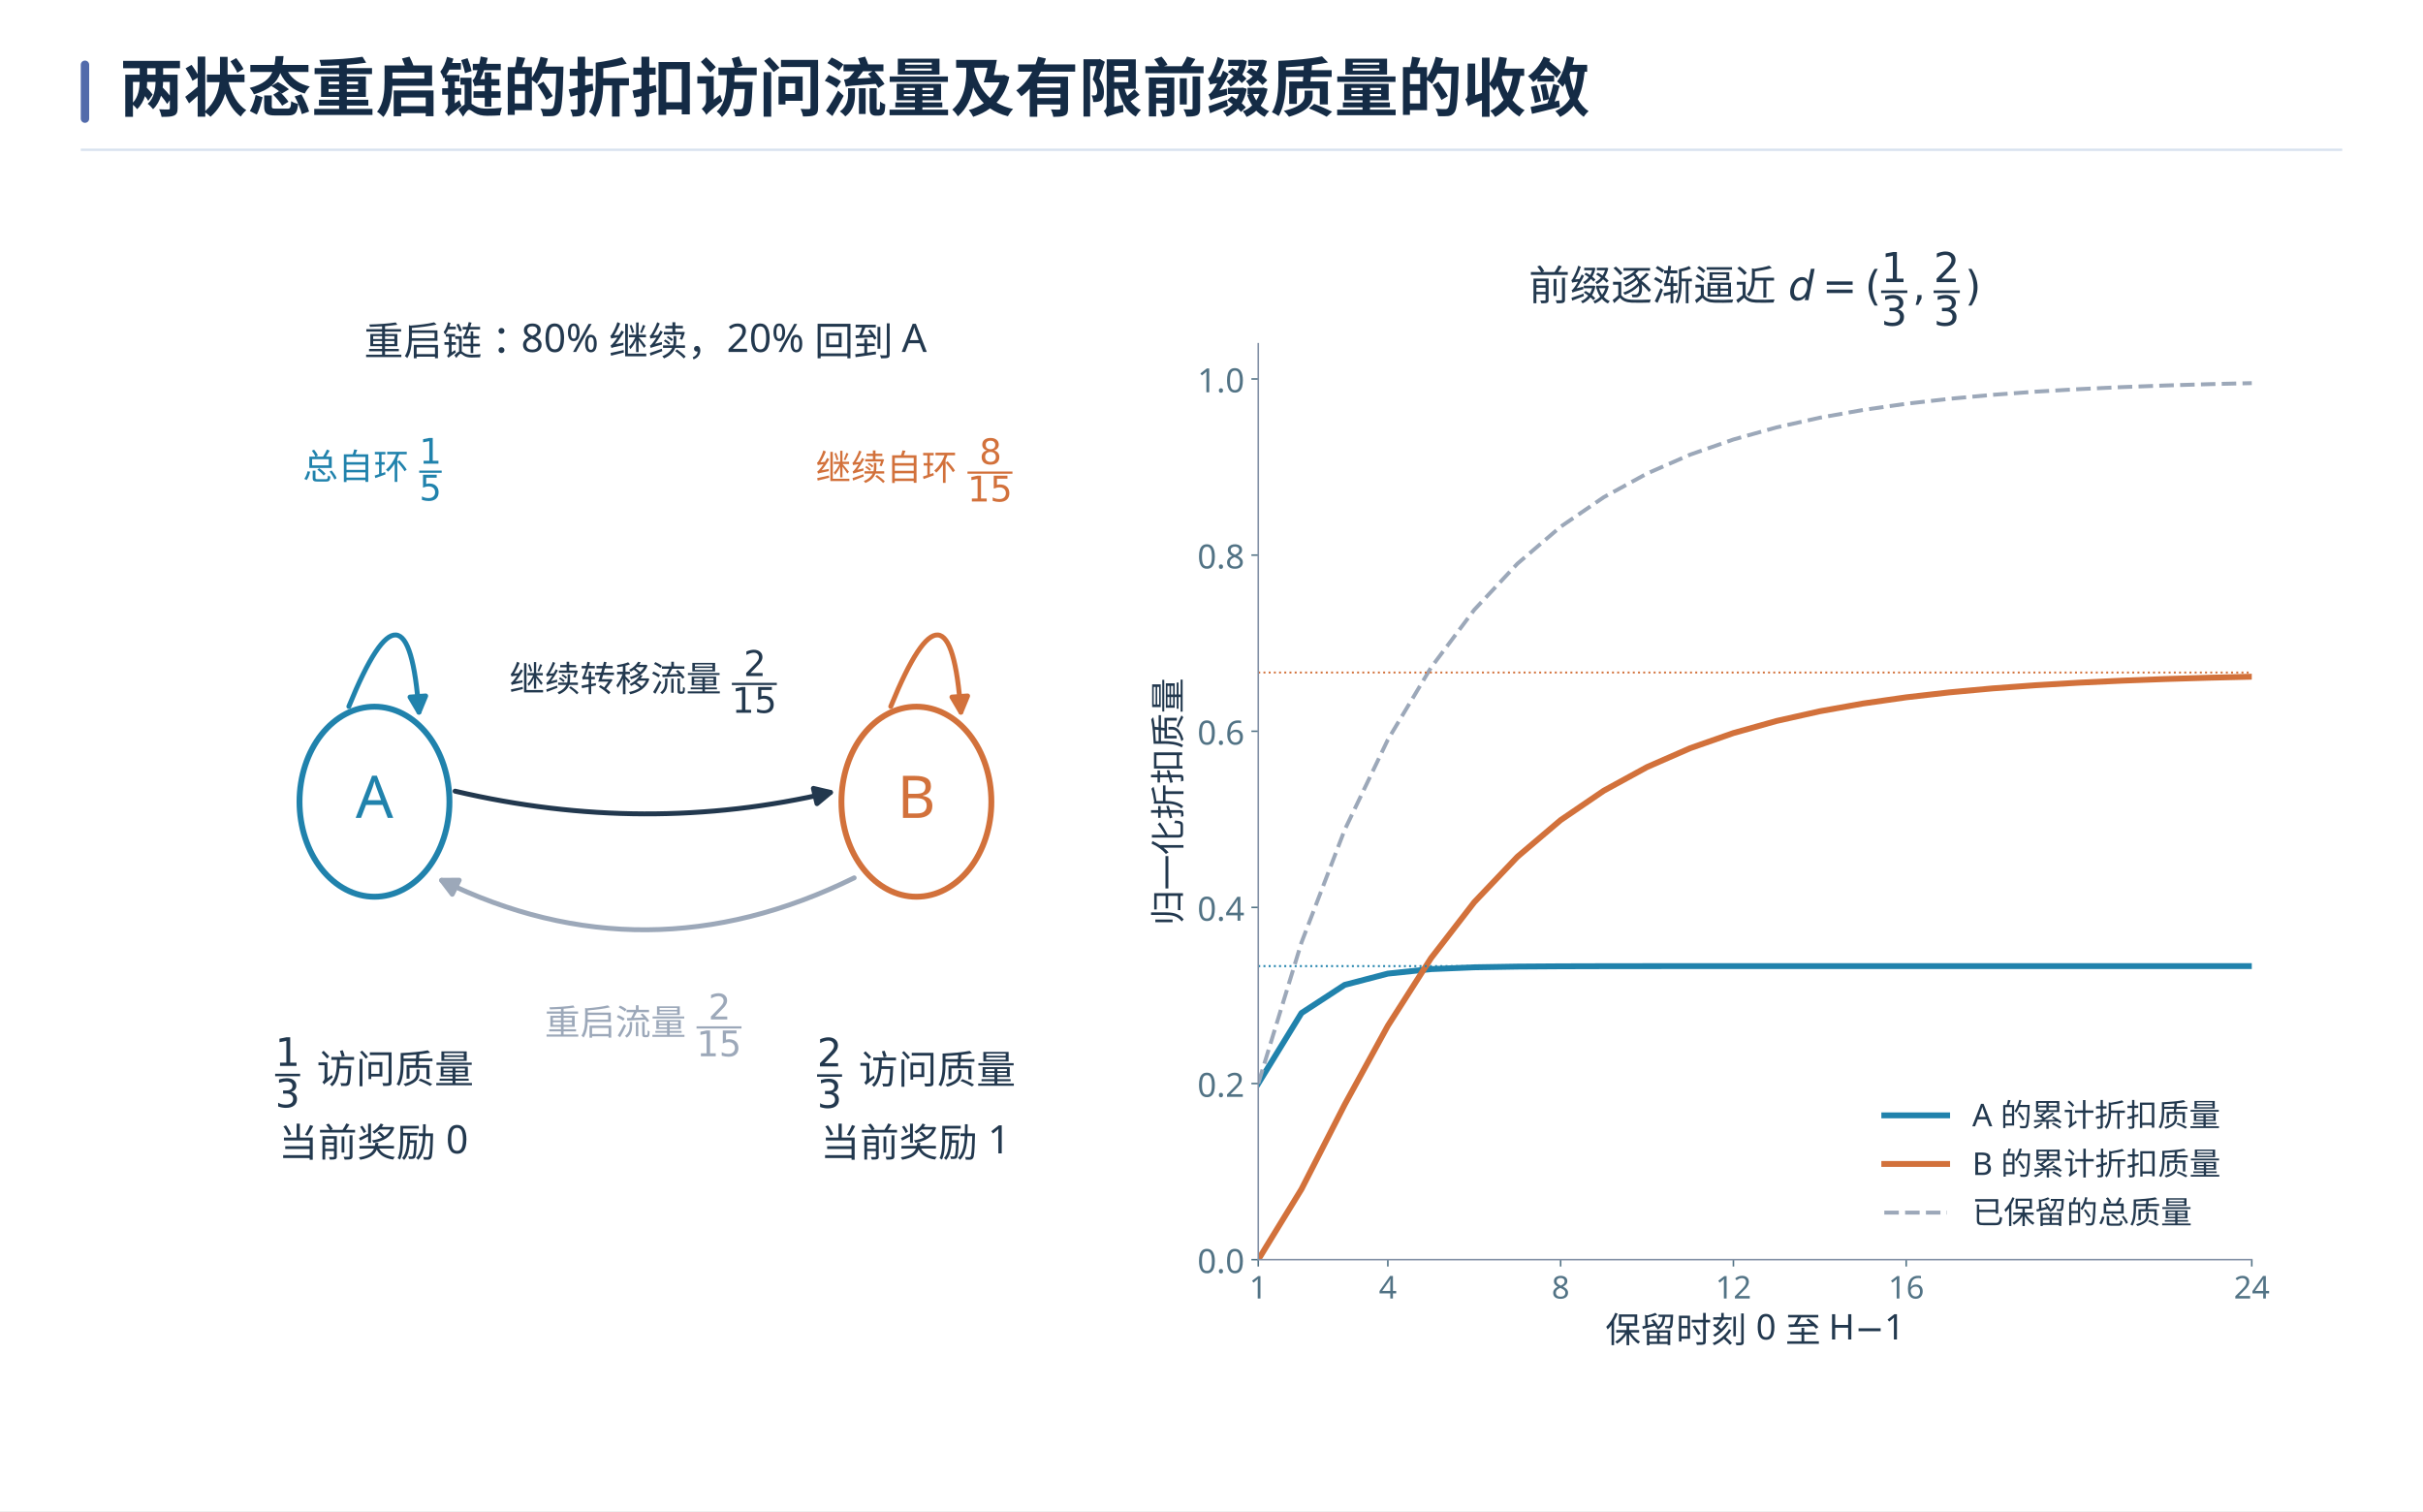
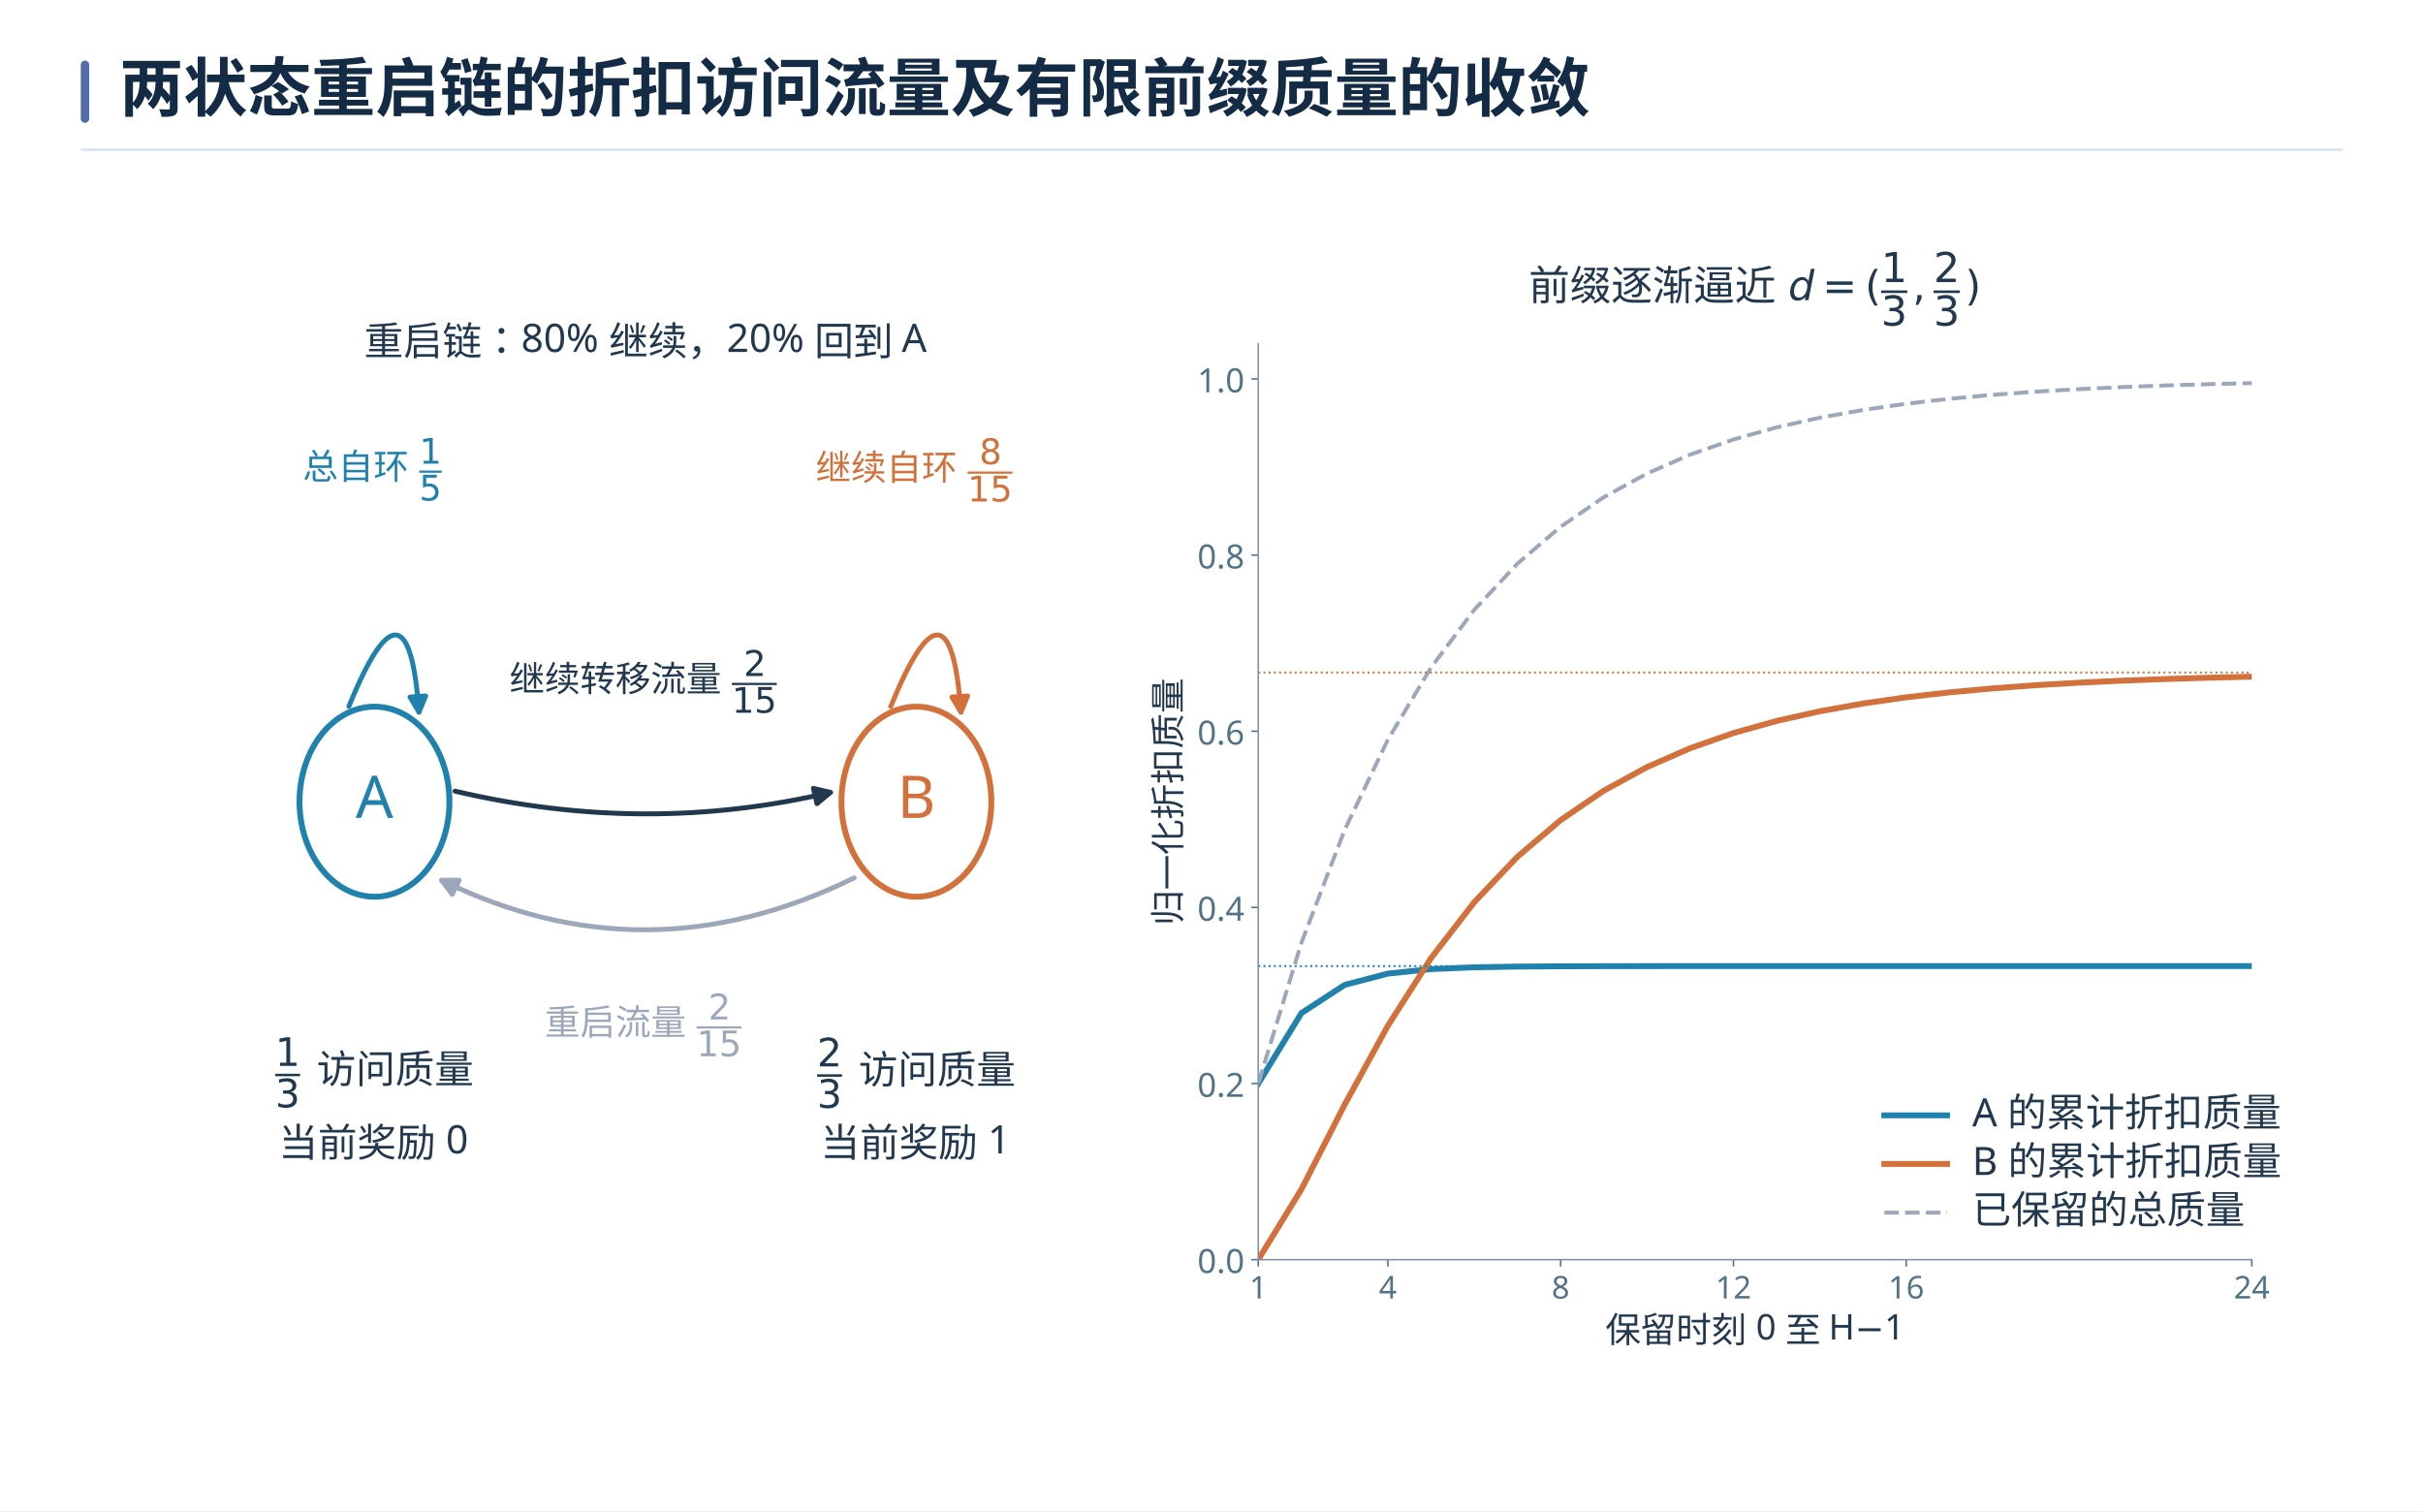
<svg xmlns="http://www.w3.org/2000/svg" xmlns:xlink="http://www.w3.org/1999/xlink" width="1440" height="898" viewBox="0 0 1440 898" role="img" aria-labelledby="book-plate-title">
  <rect width="1440" height="898" fill="#ffffff" />
  <g font-family="Microsoft YaHei, Noto Sans CJK SC, Arial, sans-serif">
    <rect x="48" y="36" width="5" height="37" rx="2.5" fill="#526bab" />
    <text x="71" y="66" font-size="38" font-weight="700" fill="#142b45">两状态重启链的折扣访问流量及有限前缀质量的收敛</text>
    <path d="M48 89 H1392" stroke="#d7e1ee" stroke-width="1.4" />
  </g>
  <svg width="1344" height="756" viewBox="0 0 1152 648" version="1.1" x="48" y="106" overflow="hidden">
    <rect id="offline-white-background" x="0" y="0" width="1152" height="648" fill="#ffffff" />
    <defs>
      <style type="text/css">*{stroke-linejoin: round; stroke-linecap: butt}</style>
    </defs>
    <g id="figure_1">
      <g id="patch_1">
        <path d="M 0 648 L 1152 648 L 1152 0 L 0 0 z " style="fill: #ffffff" />
      </g>
      <g id="axes_1">
        <g id="patch_2">
          <path d="M 149.618 365.926 C 159.746 365.926 169.46 360.825 176.621 351.748 C 183.782 342.671 187.806 330.357 187.806 317.52 C 187.806 304.683 183.782 292.369 176.621 283.292 C 169.46 274.215 159.746 269.114 149.618 269.114 C 139.491 269.114 129.777 274.215 122.616 283.292 C 115.454 292.369 111.431 304.683 111.431 317.52 C 111.431 330.357 115.454 342.671 122.616 351.748 C 129.777 360.825 139.491 365.926 149.618 365.926 z " clip-path="url(#p72fabb528e)" style="fill: #ffffff; stroke: #2082ac; stroke-width: 3; stroke-linejoin: miter" />
        </g>
        <g id="patch_3">
          <path d="M 425.674 365.926 C 435.801 365.926 445.515 360.825 452.676 351.748 C 459.838 342.671 463.861 330.357 463.861 317.52 C 463.861 304.683 459.838 292.369 452.676 283.292 C 445.515 274.215 435.801 269.114 425.674 269.114 C 415.546 269.114 405.832 274.215 398.671 283.292 C 391.51 292.369 387.486 304.683 387.486 317.52 C 387.486 330.357 391.51 342.671 398.671 351.748 C 405.832 360.825 415.546 365.926 425.674 365.926 z " clip-path="url(#p72fabb528e)" style="fill: #ffffff; stroke: #d2713b; stroke-width: 3; stroke-linejoin: miter" />
        </g>
        <g id="patch_4">
          <path d="M 190.673 312.151 Q 287.647 334.966 381.899 312.791 " clip-path="url(#p72fabb528e)" style="fill: none; stroke: #22384e; stroke-width: 2.5; stroke-linecap: round" />
          <path d="M 373.196 310.729 L 381.899 312.791 L 375.028 318.516 z " clip-path="url(#p72fabb528e)" style="fill: #22384e; stroke: #22384e; stroke-width: 2.5; stroke-linecap: round" />
        </g>
        <g id="patch_5">
          <path d="M 393.976 356.316 Q 287.645 408.601 183.823 357.549 " clip-path="url(#p72fabb528e)" style="fill: none; stroke: #9ca8b9; stroke-width: 2.5; stroke-linecap: round" />
          <path d="M 189.237 364.669 L 183.823 357.549 L 192.767 357.489 z " clip-path="url(#p72fabb528e)" style="fill: #9ca8b9; stroke: #9ca8b9; stroke-width: 2.5; stroke-linecap: round" />
        </g>
        <g id="patch_6">
          <path d="M 136.564 269.008 Q 166.745 194.729 172.285 271.913 " clip-path="url(#p72fabb528e)" style="fill: none; stroke: #2082ac; stroke-width: 2.5; stroke-linecap: round" />
          <path d="M 175.702 263.647 L 172.285 271.913 L 167.723 264.22 z " clip-path="url(#p72fabb528e)" style="fill: #2082ac; stroke: #2082ac; stroke-width: 2.5; stroke-linecap: round" />
        </g>
        <g id="patch_7">
          <path d="M 412.619 269.008 Q 442.8 194.729 448.34 271.913 " clip-path="url(#p72fabb528e)" style="fill: none; stroke: #d2713b; stroke-width: 2.5; stroke-linecap: round" />
          <path d="M 451.757 263.647 L 448.34 271.913 L 443.778 264.22 z " clip-path="url(#p72fabb528e)" style="fill: #d2713b; stroke: #d2713b; stroke-width: 2.5; stroke-linecap: round" />
        </g>
        <g id="text_1">
          <text style="font-size: 30px; font-family: 'Microsoft YaHei'; text-anchor: middle; fill: #2082ac" x="149.618" y="325.782" transform="rotate(-0 149.6184 325.7817)">A</text>
        </g>
        <g id="text_2">
          <text style="font-size: 30px; font-family: 'Microsoft YaHei'; text-anchor: middle; fill: #d2713b" x="425.674" y="325.782" transform="rotate(-0 425.6737 325.7817)">B</text>
        </g>
        <g id="text_3">
          <g style="fill: #22384e" transform="translate(218.3461 262.116)">
            <text>
              <tspan x="0" y="-0.758" style="font-size: 18px; font-family: 'Microsoft YaHei'; fill: #22384e">继</tspan>
              <tspan x="18" y="-0.758" style="font-size: 18px; font-family: 'Microsoft YaHei'; fill: #22384e">续</tspan>
              <tspan x="36" y="-0.758" style="font-size: 18px; font-family: 'Microsoft YaHei'; fill: #22384e">转</tspan>
              <tspan x="54" y="-0.758" style="font-size: 18px; font-family: 'Microsoft YaHei'; fill: #22384e">移</tspan>
              <tspan x="72" y="-0.758" style="font-size: 18px; font-family: 'Microsoft YaHei'; fill: #22384e">流</tspan>
              <tspan x="90" y="-0.758" style="font-size: 18px; font-family: 'Microsoft YaHei'; fill: #22384e">量</tspan>
              <tspan x="108" y="-0.758" style="font-size: 18px; font-family: 'Microsoft YaHei'; fill: #22384e"> </tspan>
              <tspan x="113.326" y="10.109" style="font-size: 18px; font-family: 'DejaVu Sans'; fill: #22384e">1</tspan>
              <tspan x="119.326" y="-8.641" style="font-size: 18px; font-family: 'DejaVu Sans'; fill: #22384e">2</tspan>
              <tspan x="124.778" y="10.109" style="font-size: 18px; font-family: 'DejaVu Sans'; fill: #22384e">5</tspan>
            </text>
            <rect x="113.326" y="-5.141" width="22.904" height="1.125" />
          </g>
        </g>
        <g id="text_4">
          <g style="fill: #9ca8b9" transform="translate(236.3461 437.076)">
            <text>
              <tspan x="0" y="-0.758" style="font-size: 18px; font-family: 'Microsoft YaHei'; fill: #9ca8b9">重</tspan>
              <tspan x="18" y="-0.758" style="font-size: 18px; font-family: 'Microsoft YaHei'; fill: #9ca8b9">启</tspan>
              <tspan x="36" y="-0.758" style="font-size: 18px; font-family: 'Microsoft YaHei'; fill: #9ca8b9">流</tspan>
              <tspan x="54" y="-0.758" style="font-size: 18px; font-family: 'Microsoft YaHei'; fill: #9ca8b9">量</tspan>
              <tspan x="72" y="-0.758" style="font-size: 18px; font-family: 'Microsoft YaHei'; fill: #9ca8b9"> </tspan>
              <tspan x="77.326" y="10.109" style="font-size: 18px; font-family: 'DejaVu Sans'; fill: #9ca8b9">1</tspan>
              <tspan x="83.326" y="-8.641" style="font-size: 18px; font-family: 'DejaVu Sans'; fill: #9ca8b9">2</tspan>
              <tspan x="88.778" y="10.109" style="font-size: 18px; font-family: 'DejaVu Sans'; fill: #9ca8b9">5</tspan>
            </text>
            <rect x="77.326" y="-5.141" width="22.904" height="1.125" />
          </g>
        </g>
        <g id="text_5">
          <g style="fill: #2082ac" transform="translate(113.0784 154.224)">
            <text>
              <tspan x="0" y="-0.992" style="font-size: 18px; font-family: 'Microsoft YaHei'; fill: #2082ac">总</tspan>
              <tspan x="18" y="-0.992" style="font-size: 18px; font-family: 'Microsoft YaHei'; fill: #2082ac">自</tspan>
              <tspan x="36" y="-0.992" style="font-size: 18px; font-family: 'Microsoft YaHei'; fill: #2082ac">环</tspan>
              <tspan x="54" y="-0.992" style="font-size: 18px; font-family: 'Microsoft YaHei'; fill: #2082ac"> </tspan>
              <tspan x="59.326" y="-8.875" style="font-size: 18px; font-family: 'DejaVu Sans'; fill: #2082ac">1</tspan>
              <tspan x="59.326" y="9.875" style="font-size: 18px; font-family: 'DejaVu Sans'; fill: #2082ac">5</tspan>
            </text>
            <rect x="59.326" y="-5.375" width="11.452" height="1.125" />
          </g>
        </g>
        <g id="text_6">
          <g style="fill: #d2713b" transform="translate(374.3737 154.224)">
            <text>
              <tspan x="0" y="-0.508" style="font-size: 18px; font-family: 'Microsoft YaHei'; fill: #d2713b">继</tspan>
              <tspan x="18" y="-0.508" style="font-size: 18px; font-family: 'Microsoft YaHei'; fill: #d2713b">续</tspan>
              <tspan x="36" y="-0.508" style="font-size: 18px; font-family: 'Microsoft YaHei'; fill: #d2713b">自</tspan>
              <tspan x="54" y="-0.508" style="font-size: 18px; font-family: 'Microsoft YaHei'; fill: #d2713b">环</tspan>
              <tspan x="72" y="-0.508" style="font-size: 18px; font-family: 'Microsoft YaHei'; fill: #d2713b"> </tspan>
              <tspan x="77.326" y="10.359" style="font-size: 18px; font-family: 'DejaVu Sans'; fill: #d2713b">1</tspan>
              <tspan x="83.326" y="-8.641" style="font-size: 18px; font-family: 'DejaVu Sans'; fill: #d2713b">8</tspan>
              <tspan x="88.778" y="10.359" style="font-size: 18px; font-family: 'DejaVu Sans'; fill: #d2713b">5</tspan>
            </text>
            <rect x="77.326" y="-4.891" width="22.904" height="1.125" />
          </g>
        </g>
        <g id="text_7">
          <g style="fill: #22384e" transform="translate(99.01843 461.5308)">
            <text>
              <tspan x="0" y="-9.422" style="font-size: 20px; font-family: 'DejaVu Sans'; fill: #22384e">1</tspan>
              <tspan x="0" y="11.672" style="font-size: 20px; font-family: 'DejaVu Sans'; fill: #22384e">3</tspan>
              <tspan x="15.225" y="-0.664" style="font-size: 20px; font-family: 'Microsoft YaHei'; fill: #22384e"> </tspan>
              <tspan x="21.143" y="-0.664" style="font-size: 20px; font-family: 'Microsoft YaHei'; fill: #22384e">访</tspan>
              <tspan x="41.143" y="-0.664" style="font-size: 20px; font-family: 'Microsoft YaHei'; fill: #22384e">问</tspan>
              <tspan x="61.143" y="-0.664" style="font-size: 20px; font-family: 'Microsoft YaHei'; fill: #22384e">质</tspan>
              <tspan x="81.143" y="-0.664" style="font-size: 20px; font-family: 'Microsoft YaHei'; fill: #22384e">量</tspan>
            </text>
            <rect x="0" y="-5.422" width="12.725" height="1.25" />
          </g>
          <text style="font-size: 20px; font-family: 'Microsoft YaHei'; fill: #22384e" transform="translate(100.795 498.312)">当前奖励 0</text>
        </g>
        <g id="text_8">
          <g style="fill: #22384e" transform="translate(375.0737 461.5308)">
            <text>
              <tspan x="0" y="-9.156" style="font-size: 20px; font-family: 'DejaVu Sans'; fill: #22384e">2</tspan>
              <tspan x="0" y="11.938" style="font-size: 20px; font-family: 'DejaVu Sans'; fill: #22384e">3</tspan>
              <tspan x="15.225" y="-0.398" style="font-size: 20px; font-family: 'Microsoft YaHei'; fill: #22384e"> </tspan>
              <tspan x="21.143" y="-0.398" style="font-size: 20px; font-family: 'Microsoft YaHei'; fill: #22384e">访</tspan>
              <tspan x="41.143" y="-0.398" style="font-size: 20px; font-family: 'Microsoft YaHei'; fill: #22384e">问</tspan>
              <tspan x="61.143" y="-0.398" style="font-size: 20px; font-family: 'Microsoft YaHei'; fill: #22384e">质</tspan>
              <tspan x="81.143" y="-0.398" style="font-size: 20px; font-family: 'Microsoft YaHei'; fill: #22384e">量</tspan>
            </text>
            <rect x="0" y="-5.156" width="12.725" height="1.25" />
          </g>
          <text style="font-size: 20px; font-family: 'Microsoft YaHei'; fill: #22384e" transform="translate(376.8503 498.312)">当前奖励 1</text>
        </g>
        <g id="text_9">
          <text style="font-size: 20px; font-family: 'Microsoft YaHei'; text-anchor: middle; fill: #22384e" x="287.646" y="90.072" transform="rotate(-0 287.6461 90.072)">重启链：80% 继续，20% 回到 A</text>
        </g>
      </g>
      <g id="axes_2">
        <g id="patch_8">
          <path d="M 599.819 550.8 L 1105.92 550.8 L 1105.92 84.24 L 599.819 84.24 z " style="fill: #ffffff" />
        </g>
        <g id="matplotlib.axis_1">
          <g id="xtick_1">
            <g id="line2d_1">
              <defs>
                <path id="me98aff890d" d="M 0 0 L 0 3.5 " style="stroke: #527385; stroke-width: 0.8" />
              </defs>
              <g>
                <use xlink:href="#me98aff890d" x="599.819" y="550.8" style="fill: #527385; stroke: #527385; stroke-width: 0.8" />
              </g>
            </g>
            <g id="text_10">
              <text style="font-size: 16px; font-family: 'Microsoft YaHei'; text-anchor: middle; fill: #527385" x="599.819" y="570.59" transform="rotate(-0 599.8186 570.59)">1</text>
            </g>
          </g>
          <g id="xtick_2">
            <g id="line2d_2">
              <g>
                <use xlink:href="#me98aff890d" x="665.832" y="550.8" style="fill: #527385; stroke: #527385; stroke-width: 0.8" />
              </g>
            </g>
            <g id="text_11">
              <text style="font-size: 16px; font-family: 'Microsoft YaHei'; text-anchor: middle; fill: #527385" x="665.832" y="570.59" transform="rotate(-0 665.8318 570.59)">4</text>
            </g>
          </g>
          <g id="xtick_3">
            <g id="line2d_3">
              <g>
                <use xlink:href="#me98aff890d" x="753.849" y="550.8" style="fill: #527385; stroke: #527385; stroke-width: 0.8" />
              </g>
            </g>
            <g id="text_12">
              <text style="font-size: 16px; font-family: 'Microsoft YaHei'; text-anchor: middle; fill: #527385" x="753.849" y="570.59" transform="rotate(-0 753.8495 570.59)">8</text>
            </g>
          </g>
          <g id="xtick_4">
            <g id="line2d_4">
              <g>
                <use xlink:href="#me98aff890d" x="841.867" y="550.8" style="fill: #527385; stroke: #527385; stroke-width: 0.8" />
              </g>
            </g>
            <g id="text_13">
              <text style="font-size: 16px; font-family: 'Microsoft YaHei'; text-anchor: middle; fill: #527385" x="841.867" y="570.59" transform="rotate(-0 841.8671 570.59)">12</text>
            </g>
          </g>
          <g id="xtick_5">
            <g id="line2d_5">
              <g>
                <use xlink:href="#me98aff890d" x="929.885" y="550.8" style="fill: #527385; stroke: #527385; stroke-width: 0.8" />
              </g>
            </g>
            <g id="text_14">
              <text style="font-size: 16px; font-family: 'Microsoft YaHei'; text-anchor: middle; fill: #527385" x="929.885" y="570.59" transform="rotate(-0 929.8847 570.59)">16</text>
            </g>
          </g>
          <g id="xtick_6">
            <g id="line2d_6">
              <g>
                <use xlink:href="#me98aff890d" x="1105.92" y="550.8" style="fill: #527385; stroke: #527385; stroke-width: 0.8" />
              </g>
            </g>
            <g id="text_15">
              <text style="font-size: 16px; font-family: 'Microsoft YaHei'; text-anchor: middle; fill: #527385" x="1105.92" y="570.59" transform="rotate(-0 1105.92 570.59)">24</text>
            </g>
          </g>
          <g id="text_16">
            <text style="font-size: 18px; font-family: 'Microsoft YaHei'; text-anchor: middle; fill: #22384e" x="852.869" y="592.956" transform="rotate(-0 852.8693 592.9562)">保留时刻 0 至 H−1</text>
          </g>
        </g>
        <g id="matplotlib.axis_2">
          <g id="ytick_1">
            <g id="line2d_7">
              <defs>
                <path id="mf7831760f5" d="M 0 0 L -3.5 0 " style="stroke: #527385; stroke-width: 0.8" />
              </defs>
              <g>
                <use xlink:href="#mf7831760f5" x="599.819" y="550.8" style="fill: #527385; stroke: #527385; stroke-width: 0.8" />
              </g>
            </g>
            <g id="text_17">
              <text style="font-size: 17px; font-family: 'Microsoft YaHei'; text-anchor: end; fill: #527385" x="592.819" y="557.595" transform="rotate(-0 592.8186 557.5947)">0.0</text>
            </g>
          </g>
          <g id="ytick_2">
            <g id="line2d_8">
              <g>
                <use xlink:href="#mf7831760f5" x="599.819" y="461.077" style="fill: #527385; stroke: #527385; stroke-width: 0.8" />
              </g>
            </g>
            <g id="text_18">
              <text style="font-size: 17px; font-family: 'Microsoft YaHei'; text-anchor: end; fill: #527385" x="592.819" y="467.872" transform="rotate(-0 592.8186 467.8716)">0.2</text>
            </g>
          </g>
          <g id="ytick_3">
            <g id="line2d_9">
              <g>
                <use xlink:href="#mf7831760f5" x="599.819" y="371.354" style="fill: #527385; stroke: #527385; stroke-width: 0.8" />
              </g>
            </g>
            <g id="text_19">
              <text style="font-size: 17px; font-family: 'Microsoft YaHei'; text-anchor: end; fill: #527385" x="592.819" y="378.149" transform="rotate(-0 592.8186 378.1485)">0.4</text>
            </g>
          </g>
          <g id="ytick_4">
            <g id="line2d_10">
              <g>
                <use xlink:href="#mf7831760f5" x="599.819" y="281.631" style="fill: #527385; stroke: #527385; stroke-width: 0.8" />
              </g>
            </g>
            <g id="text_20">
              <text style="font-size: 17px; font-family: 'Microsoft YaHei'; text-anchor: end; fill: #527385" x="592.819" y="288.425" transform="rotate(-0 592.8186 288.4255)">0.6</text>
            </g>
          </g>
          <g id="ytick_5">
            <g id="line2d_11">
              <g>
                <use xlink:href="#mf7831760f5" x="599.819" y="191.908" style="fill: #527385; stroke: #527385; stroke-width: 0.8" />
              </g>
            </g>
            <g id="text_21">
              <text style="font-size: 17px; font-family: 'Microsoft YaHei'; text-anchor: end; fill: #527385" x="592.819" y="198.702" transform="rotate(-0 592.8186 198.7024)">0.8</text>
            </g>
          </g>
          <g id="ytick_6">
            <g id="line2d_12">
              <g>
                <use xlink:href="#mf7831760f5" x="599.819" y="102.185" style="fill: #527385; stroke: #527385; stroke-width: 0.8" />
              </g>
            </g>
            <g id="text_22">
              <text style="font-size: 17px; font-family: 'Microsoft YaHei'; text-anchor: end; fill: #527385" x="592.819" y="108.979" transform="rotate(-0 592.8186 108.9793)">1.0</text>
            </g>
          </g>
          <g id="text_23">
            <text style="font-size: 18px; font-family: 'Microsoft YaHei'; text-anchor: middle; fill: #22384e" x="560.313" y="317.52" transform="rotate(-90 560.3128 317.52)">归一化折扣质量</text>
          </g>
        </g>
        <g id="line2d_13">
          <path d="M 599.819 461.077 L 621.823 425.188 L 643.827 410.832 L 665.832 405.09 L 687.836 402.793 L 709.841 401.874 L 731.845 401.507 L 753.849 401.36 L 775.854 401.301 L 797.858 401.277 L 819.863 401.268 L 841.867 401.264 L 863.872 401.263 L 885.876 401.262 L 907.88 401.262 L 929.885 401.262 L 951.889 401.262 L 973.894 401.262 L 995.898 401.262 L 1017.902 401.262 L 1039.907 401.262 L 1061.911 401.262 L 1083.916 401.262 L 1105.92 401.262 " clip-path="url(#p56f52f0bec)" style="fill: none; stroke: #2082ac; stroke-width: 3; stroke-linecap: square" />
        </g>
        <g id="line2d_14">
          <path d="M 599.819 550.8 L 621.823 514.911 L 643.827 471.844 L 665.832 431.648 L 687.836 397.194 L 709.841 368.712 L 731.845 345.56 L 753.849 326.89 L 775.854 311.896 L 797.858 299.877 L 819.863 290.253 L 841.867 282.549 L 863.872 276.385 L 885.876 271.453 L 907.88 267.507 L 929.885 264.35 L 951.889 261.825 L 973.894 259.805 L 995.898 258.188 L 1017.902 256.895 L 1039.907 255.861 L 1061.911 255.033 L 1083.916 254.371 L 1105.92 253.842 " clip-path="url(#p56f52f0bec)" style="fill: none; stroke: #d2713b; stroke-width: 3; stroke-linecap: square" />
        </g>
        <g id="line2d_15">
          <path d="M 599.819 461.077 L 621.823 389.298 L 643.827 331.876 L 665.832 285.937 L 687.836 249.187 L 709.841 219.786 L 731.845 196.266 L 753.849 177.45 L 775.854 162.397 L 797.858 150.354 L 819.863 140.72 L 841.867 133.013 L 863.872 126.848 L 885.876 121.915 L 907.88 117.969 L 929.885 114.812 L 951.889 112.287 L 973.894 110.266 L 995.898 108.65 L 1017.902 107.357 L 1039.907 106.322 L 1061.911 105.495 L 1083.916 104.833 L 1105.92 104.303 " clip-path="url(#p56f52f0bec)" style="fill: none; stroke-dasharray: 7.4,3.2; stroke-dashoffset: 0; stroke: #9ca8b9; stroke-width: 2" />
        </g>
        <g id="line2d_16">
          <path d="M 599.819 401.262 L 1105.92 401.262 " clip-path="url(#p56f52f0bec)" style="fill: none; stroke-dasharray: 1,1.65; stroke-dashoffset: 0; stroke: #2082ac" />
        </g>
        <g id="line2d_17">
          <path d="M 599.819 251.723 L 1105.92 251.723 " clip-path="url(#p56f52f0bec)" style="fill: none; stroke-dasharray: 1,1.65; stroke-dashoffset: 0; stroke: #d2713b" />
        </g>
        <g id="patch_9">
          <path d="M 599.819 550.8 L 599.819 84.24 " style="fill: none; stroke: #8391a6; stroke-width: 0.8; stroke-linejoin: miter; stroke-linecap: square" />
        </g>
        <g id="patch_10">
          <path d="M 599.819 550.8 L 1105.92 550.8 " style="fill: none; stroke: #8391a6; stroke-width: 0.8; stroke-linejoin: miter; stroke-linecap: square" />
        </g>
        <g id="text_24">
          <g style="fill: #22384e" transform="translate(737.5793 62.24)">
            <text>
              <tspan x="0" y="-0.211" style="font-size: 21px; font-family: 'Microsoft YaHei'; fill: #22384e">前</tspan>
              <tspan x="21" y="-0.211" style="font-size: 21px; font-family: 'Microsoft YaHei'; fill: #22384e">缀</tspan>
              <tspan x="42" y="-0.211" style="font-size: 21px; font-family: 'Microsoft YaHei'; fill: #22384e">逐</tspan>
              <tspan x="63" y="-0.211" style="font-size: 21px; font-family: 'Microsoft YaHei'; fill: #22384e">渐</tspan>
              <tspan x="84" y="-0.211" style="font-size: 21px; font-family: 'Microsoft YaHei'; fill: #22384e">逼</tspan>
              <tspan x="105" y="-0.211" style="font-size: 21px; font-family: 'Microsoft YaHei'; fill: #22384e">近</tspan>
              <tspan x="126" y="-0.211" style="font-size: 21px; font-family: 'Microsoft YaHei'; fill: #22384e"> </tspan>
              <tspan x="132.214" y="-0.211" style="font-style: oblique; font-size: 21px; font-family: 'DejaVu Sans'; fill: #22384e">d</tspan>
              <tspan x="149.635" y="-0.211" style="font-size: 21px; font-family: 'DejaVu Sans'; fill: #22384e">=</tspan>
              <tspan x="171.322" y="-0.211" style="font-size: 21px; font-family: 'DejaVu Sans'; fill: #22384e">(</tspan>
              <tspan x="179.515" y="-9.406" style="font-size: 21px; font-family: 'DejaVu Sans'; fill: #22384e">1</tspan>
              <tspan x="179.515" y="12.75" style="font-size: 21px; font-family: 'DejaVu Sans'; fill: #22384e">3</tspan>
              <tspan x="195.501" y="-0.211" style="font-size: 21px; font-family: 'DejaVu Sans'; fill: #22384e">,</tspan>
              <tspan x="206.268" y="-9.406" style="font-size: 21px; font-family: 'DejaVu Sans'; fill: #22384e">2</tspan>
              <tspan x="206.268" y="12.75" style="font-size: 21px; font-family: 'DejaVu Sans'; fill: #22384e">3</tspan>
              <tspan x="222.253" y="-0.211" style="font-size: 21px; font-family: 'DejaVu Sans'; fill: #22384e">)</tspan>
            </text>
            <rect x="179.515" y="-5.156" width="13.361" height="1.312" />
            <rect x="206.268" y="-5.156" width="13.361" height="1.312" />
          </g>
        </g>
        <g id="legend_1">
          <g id="line2d_18">
            <path d="M 918.727 477.288 L 934.727 477.288 L 950.727 477.288 " style="fill: none; stroke: #2082ac; stroke-width: 3; stroke-linecap: square" />
          </g>
          <g id="text_25">
-             <text style="font-size: 16px; font-family: 'Microsoft YaHei'; text-anchor: start; fill: #22384e" x="963.528" y="482.887" transform="rotate(-0 963.5275 482.8875)">A 的累计折扣质量</text>
+             <text style="font-size: 19.92px; font-family: 'Microsoft YaHei'; text-anchor: start; fill: #22384e" x="963.528" y="482.887" transform="rotate(-0 963.5275 482.8875)">A 的累计折扣质量</text>
          </g>
          <g id="line2d_19">
            <path d="M 918.727 502.055 L 934.727 502.055 L 950.727 502.055 " style="fill: none; stroke: #d2713b; stroke-width: 3; stroke-linecap: square" />
          </g>
          <g id="text_26">
-             <text style="font-size: 16px; font-family: 'Microsoft YaHei'; text-anchor: start; fill: #22384e" x="963.528" y="507.655" transform="rotate(-0 963.5275 507.655)">B 的累计折扣质量</text>
+             <text style="font-size: 19.92px; font-family: 'Microsoft YaHei'; text-anchor: start; fill: #22384e" x="963.528" y="507.655" transform="rotate(-0 963.5275 507.655)">B 的累计折扣质量</text>
          </g>
          <g id="line2d_20">
            <path d="M 918.727 526.822 L 934.727 526.822 L 950.727 526.822 " style="fill: none; stroke-dasharray: 7.4,3.2; stroke-dashoffset: 0; stroke: #9ca8b9; stroke-width: 2" />
          </g>
          <g id="text_27">
-             <text style="font-size: 16px; font-family: 'Microsoft YaHei'; text-anchor: start; fill: #22384e" x="963.528" y="532.423" transform="rotate(-0 963.5275 532.4225)">已保留的总质量</text>
+             <text style="font-size: 19.83px; font-family: 'Microsoft YaHei'; text-anchor: start; fill: #22384e" x="963.528" y="532.423" transform="rotate(-0 963.5275 532.4225)">已保留的总质量</text>
          </g>
        </g>
      </g>
    </g>
    <defs>
      <clipPath id="p72fabb528e">
        <rect x="57.6" y="84.24" width="460.092" height="466.56" />
      </clipPath>
      <clipPath id="p56f52f0bec">
        <rect x="599.819" y="84.24" width="506.101" height="466.56" />
      </clipPath>
    </defs>
  </svg>
</svg>
